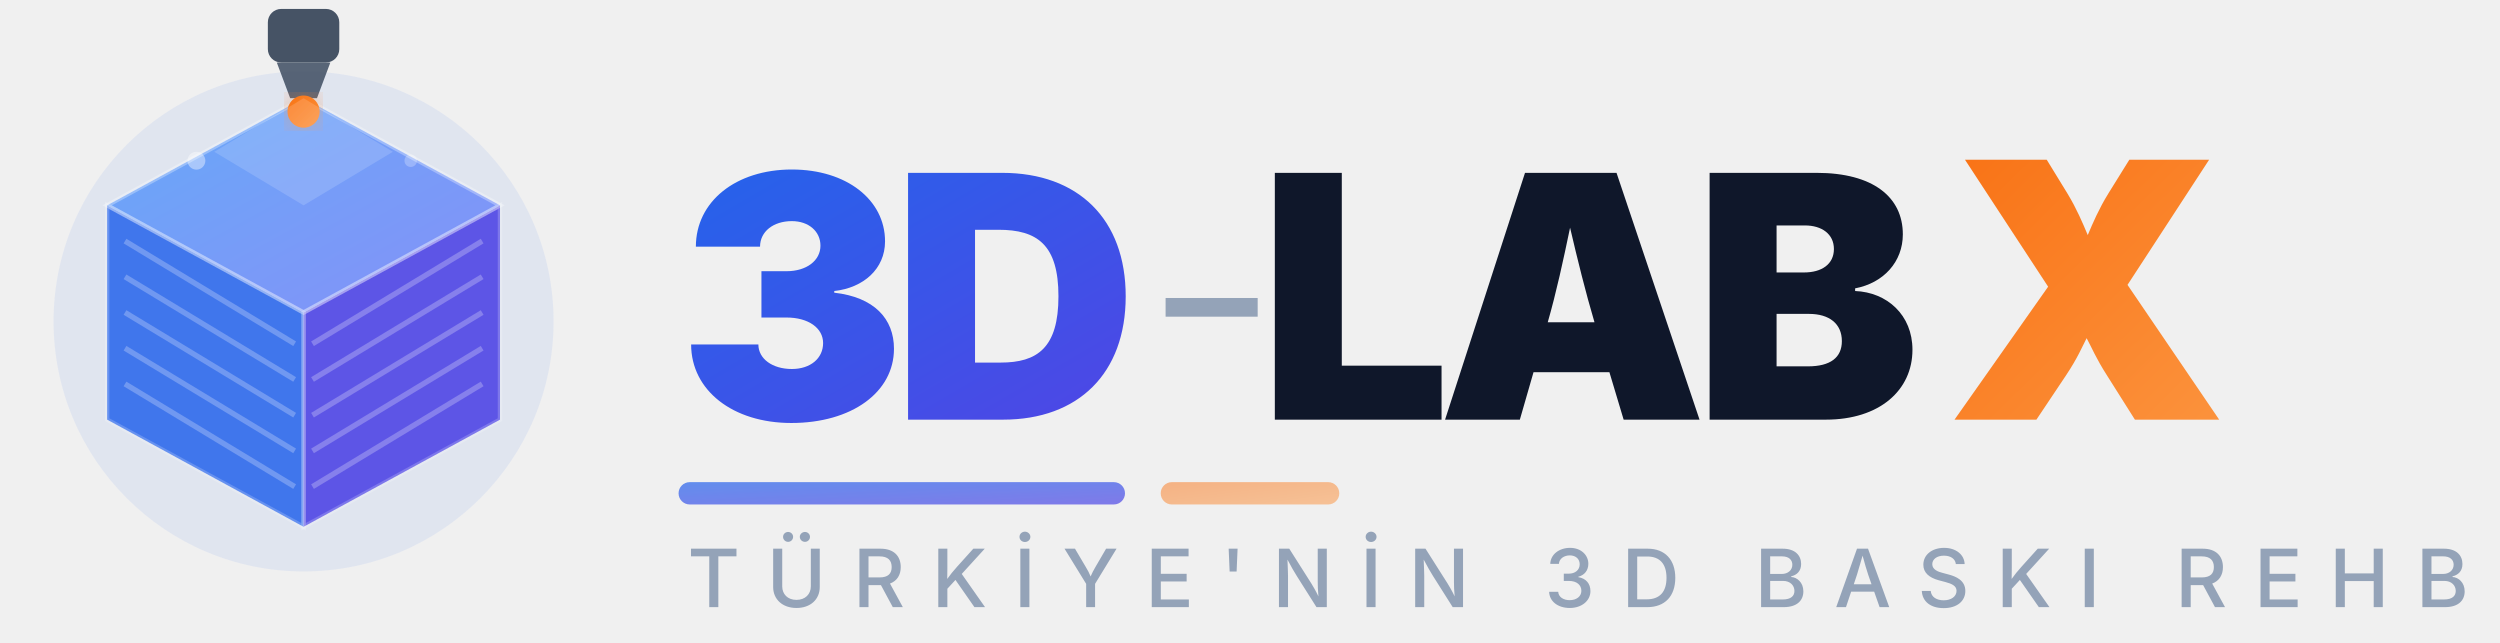
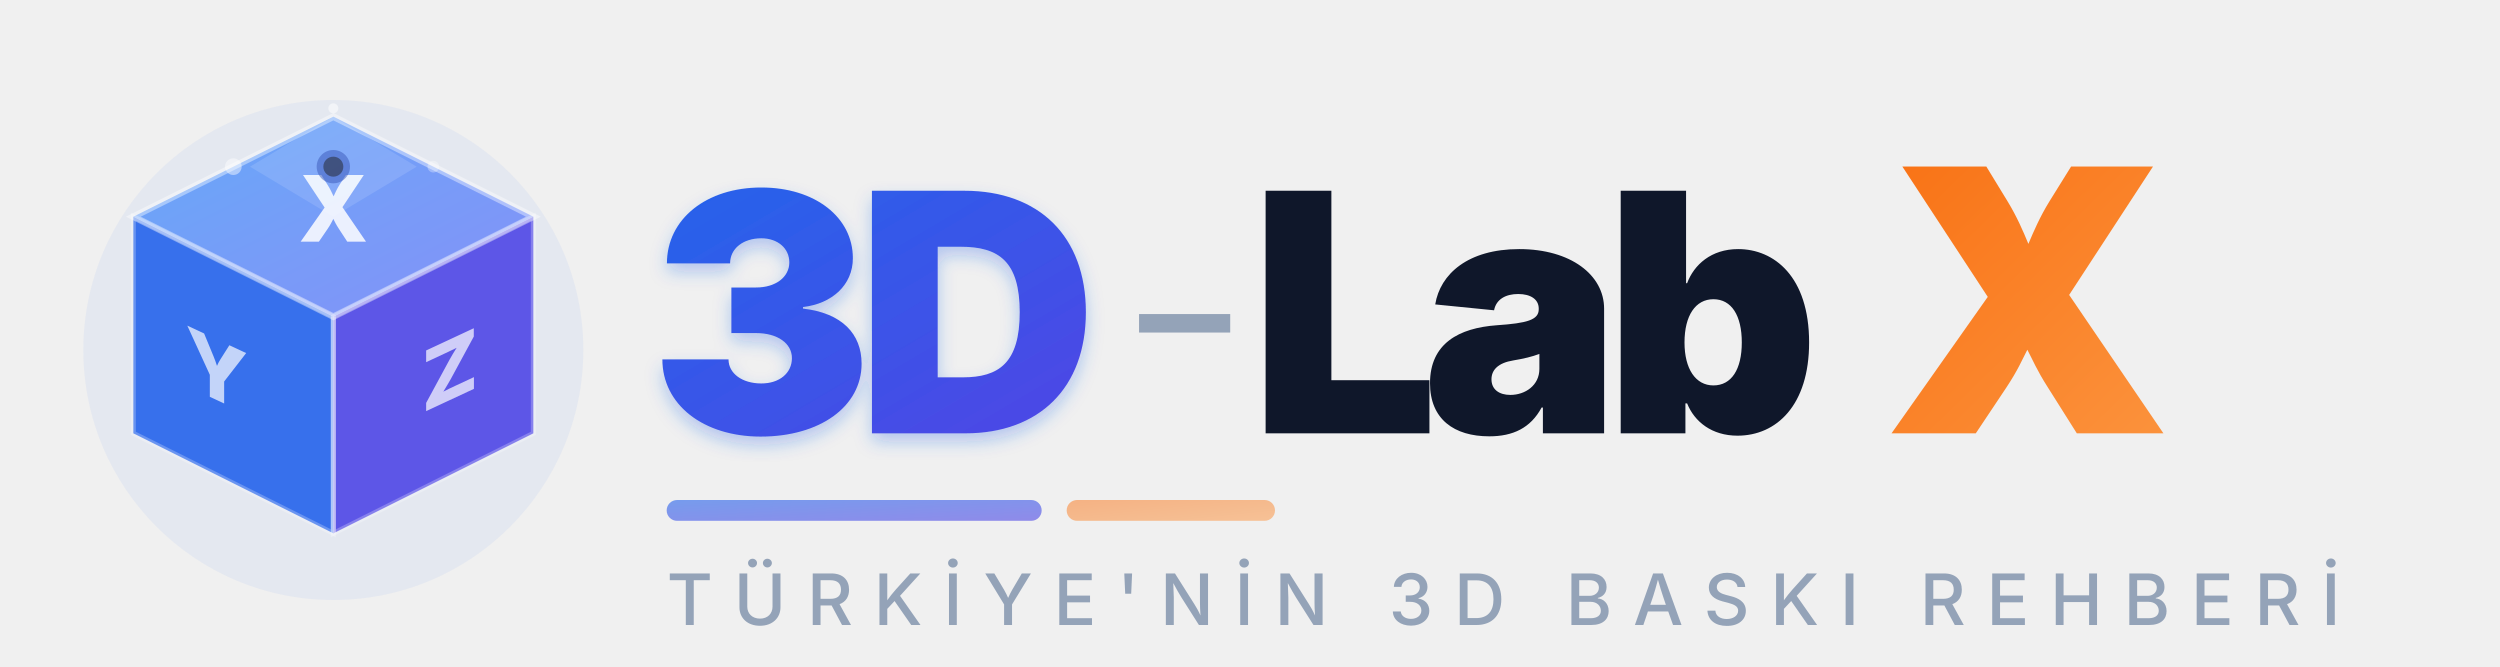
- <svg xmlns="http://www.w3.org/2000/svg" viewBox="0 0 280 72" fill="none">
+ <svg xmlns="http://www.w3.org/2000/svg" viewBox="0 0 300 80" fill="none">
  <defs>
    <linearGradient id="mainGrad" x1="0%" y1="0%" x2="100%" y2="100%">
      <stop offset="0%" stop-color="#2563EB" />
      <stop offset="100%" stop-color="#4F46E5" />
    </linearGradient>
    <linearGradient id="innerGlow" x1="0%" y1="0%" x2="100%" y2="100%">
      <stop offset="0%" stop-color="#60A5FA" />
      <stop offset="100%" stop-color="#818CF8" />
    </linearGradient>
    <linearGradient id="orangeGrad" x1="0%" y1="0%" x2="100%" y2="100%">
      <stop offset="0%" stop-color="#F97316" />
      <stop offset="100%" stop-color="#FB923C" />
    </linearGradient>
    <filter id="glow">
-       <feGaussianBlur stdDeviation="2" result="coloredBlur" />
+       <feGaussianBlur stdDeviation="1.5" result="coloredBlur" />
      <feMerge>
        <feMergeNode in="coloredBlur" />
        <feMergeNode in="SourceGraphic" />
      </feMerge>
    </filter>
-     <filter id="shadow" x="-10%" y="-10%" width="120%" height="130%">
-       <feDropShadow dx="0" dy="2" stdDeviation="3" flood-color="#2563EB" flood-opacity="0.3" />
+     <filter id="textShadow">
+       <feDropShadow dx="0" dy="1" stdDeviation="1" flood-color="#2563EB" flood-opacity="0.3" />
    </filter>
-     <clipPath id="cubeClip">
-       <path d="M6 18 L30 4 L54 18 L54 46 L30 60 L6 46 Z" />
-     </clipPath>
  </defs>
-   <g transform="translate(4, 3)">
-     <ellipse cx="30" cy="33" rx="28" ry="28" fill="#2563EB" opacity="0.08" />
-     <path d="M30 8 L52 20 L30 32 L8 20 Z" fill="url(#innerGlow)" opacity="0.95" />
-     <path d="M8 20 L30 32 L30 56 L8 44 Z" fill="#2563EB" opacity="0.85" />
-     <path d="M52 20 L30 32 L30 56 L52 44 Z" fill="#4F46E5" opacity="0.9" />
-     <path d="M30 8 L52 20 L30 32 L8 20 Z" fill="none" stroke="white" stroke-width="0.5" opacity="0.3" />
-     <path d="M8 20 L30 32 L30 56 L8 44 Z" fill="none" stroke="white" stroke-width="0.5" opacity="0.2" />
-     <path d="M52 20 L30 32 L30 56 L52 44 Z" fill="none" stroke="white" stroke-width="0.5" opacity="0.2" />
-     <g opacity="0.25" stroke="white" stroke-width="0.6">
-       <line x1="10" y1="24" x2="29" y2="35.5" />
-       <line x1="10" y1="28" x2="29" y2="39.5" />
-       <line x1="10" y1="32" x2="29" y2="43.5" />
-       <line x1="10" y1="36" x2="29" y2="47.5" />
-       <line x1="10" y1="40" x2="29" y2="51.5" />
-       <line x1="50" y1="24" x2="31" y2="35.5" />
-       <line x1="50" y1="28" x2="31" y2="39.5" />
-       <line x1="50" y1="32" x2="31" y2="43.5" />
-       <line x1="50" y1="36" x2="31" y2="47.5" />
-       <line x1="50" y1="40" x2="31" y2="51.5" />
+   <g transform="translate(8, 6)">
+     <ellipse cx="32" cy="36" rx="30" ry="30" fill="#2563EB" opacity="0.06" />
+     <path d="M32 8 L56 20 L32 32 L8 20 Z" fill="url(#innerGlow)" opacity="0.95" />
+     <path d="M8 20 L32 32 L32 58 L8 46 Z" fill="#2563EB" opacity="0.9" />
+     <path d="M56 20 L32 32 L32 58 L56 46 Z" fill="#4F46E5" opacity="0.9" />
+     <path d="M32 8 L56 20 L32 32 L8 20 Z" fill="none" stroke="white" stroke-width="0.8" opacity="0.4" />
+     <path d="M8 20 L32 32 L32 58 L8 46 Z" fill="none" stroke="white" stroke-width="0.6" opacity="0.25" />
+     <path d="M56 20 L32 32 L32 58 L56 46 Z" fill="none" stroke="white" stroke-width="0.6" opacity="0.25" />
+     <line x1="32" y1="32" x2="32" y2="58" stroke="white" stroke-width="0.6" opacity="0.3" />
+     <g transform="translate(32, 18)" fill="white" opacity="0.85">
+       <text x="0" y="5" font-family="Inter, Arial, sans-serif" font-size="11" font-weight="800" text-anchor="middle" letter-spacing="-0.5">X</text>
    </g>
-     <g transform="translate(30, 2)">
-       <rect x="-4" y="-4" width="8" height="6" rx="1.5" fill="#334155" opacity="0.9" />
-       <polygon points="-3,2 3,2 1.5,6 -1.5,6" fill="#475569" opacity="0.9" />
-       <circle cx="0" cy="7.5" r="1.8" fill="url(#orangeGrad)" filter="url(#glow)" />
+     <g transform="translate(18, 42) skewY(25)" fill="white" opacity="0.7">
+       <text x="0" y="0" font-family="Inter, Arial, sans-serif" font-size="10" font-weight="800" text-anchor="middle">Y</text>
    </g>
-     <path d="M20 14 L30 20 L40 14 L30 8 Z" fill="white" opacity="0.15" />
-     <circle cx="18" cy="15" r="1" fill="white" opacity="0.4" />
-     <circle cx="42" cy="15" r="0.7" fill="white" opacity="0.25" />
+     <g transform="translate(46, 42) skewY(-25)" fill="white" opacity="0.7">
+       <text x="0" y="0" font-family="Inter, Arial, sans-serif" font-size="10" font-weight="800" text-anchor="middle">Z</text>
+     </g>
+     <circle cx="32" cy="14" r="2" fill="#1E40AF" opacity="0.5" />
+     <circle cx="32" cy="14" r="1.2" fill="#0F172A" opacity="0.6" />
+     <path d="M22 14 L32 20 L42 14 L32 8 Z" fill="white" opacity="0.12" />
+     <circle cx="20" cy="14" r="1" fill="white" opacity="0.45" />
+     <circle cx="44" cy="14" r="0.7" fill="white" opacity="0.3" />
+     <circle cx="32" cy="7" r="0.6" fill="white" opacity="0.5" />
  </g>
-   <g transform="translate(76, 0)">
-     <text x="0" y="47" font-family="Inter, system-ui, -apple-system, sans-serif" font-size="38" font-weight="900" letter-spacing="-1.5" fill="url(#mainGrad)">3D</text>
-     <text x="52" y="45" font-family="Inter, system-ui, -apple-system, sans-serif" font-size="34" font-weight="300" fill="#94A3B8">-</text>
-     <text x="65" y="47" font-family="Inter, system-ui, -apple-system, sans-serif" font-size="38" font-weight="900" letter-spacing="-1.5" fill="#0F172A">LAB</text>
-     <text x="142" y="47" font-family="Inter, system-ui, -apple-system, sans-serif" font-size="40" font-weight="900" letter-spacing="-1" fill="url(#orangeGrad)">X</text>
-     <rect x="0" y="54" width="50" height="2.5" rx="1.25" fill="url(#mainGrad)" opacity="0.7" />
-     <rect x="54" y="54" width="20" height="2.5" rx="1.25" fill="url(#orangeGrad)" opacity="0.5" />
-     <text x="1" y="68" font-family="Inter, system-ui, -apple-system, sans-serif" font-size="9" font-weight="500" letter-spacing="3" fill="#94A3B8" text-transform="uppercase">TÜRKİYE'NİN 3D BASKI REHBERİ</text>
+   <g transform="translate(78, 8)">
+     <text x="0" y="44" font-family="Inter, system-ui, -apple-system, sans-serif" font-size="40" font-weight="900" letter-spacing="-2" fill="url(#mainGrad)" filter="url(#textShadow)">3D</text>
+     <text x="56" y="42" font-family="Inter, system-ui, -apple-system, sans-serif" font-size="36" font-weight="300" fill="#94A3B8">-</text>
+     <text x="72" y="44" font-family="Inter, system-ui, -apple-system, sans-serif" font-size="40" font-weight="900" letter-spacing="-2" fill="#0F172A">Lab</text>
+     <text x="148" y="44" font-family="Inter, system-ui, -apple-system, sans-serif" font-size="44" font-weight="900" letter-spacing="-1" fill="url(#orangeGrad)">X</text>
+     <rect x="2" y="52" width="45" height="2.5" rx="1.25" fill="url(#mainGrad)" opacity="0.6" />
+     <rect x="50" y="52" width="25" height="2.5" rx="1.25" fill="url(#orangeGrad)" opacity="0.5" />
+     <text x="2" y="67" font-family="Inter, system-ui, -apple-system, sans-serif" font-size="8.5" font-weight="500" letter-spacing="2.5" fill="#94A3B8">TÜRKİYE'NİN 3D BASKI REHBERİ</text>
  </g>
</svg>
